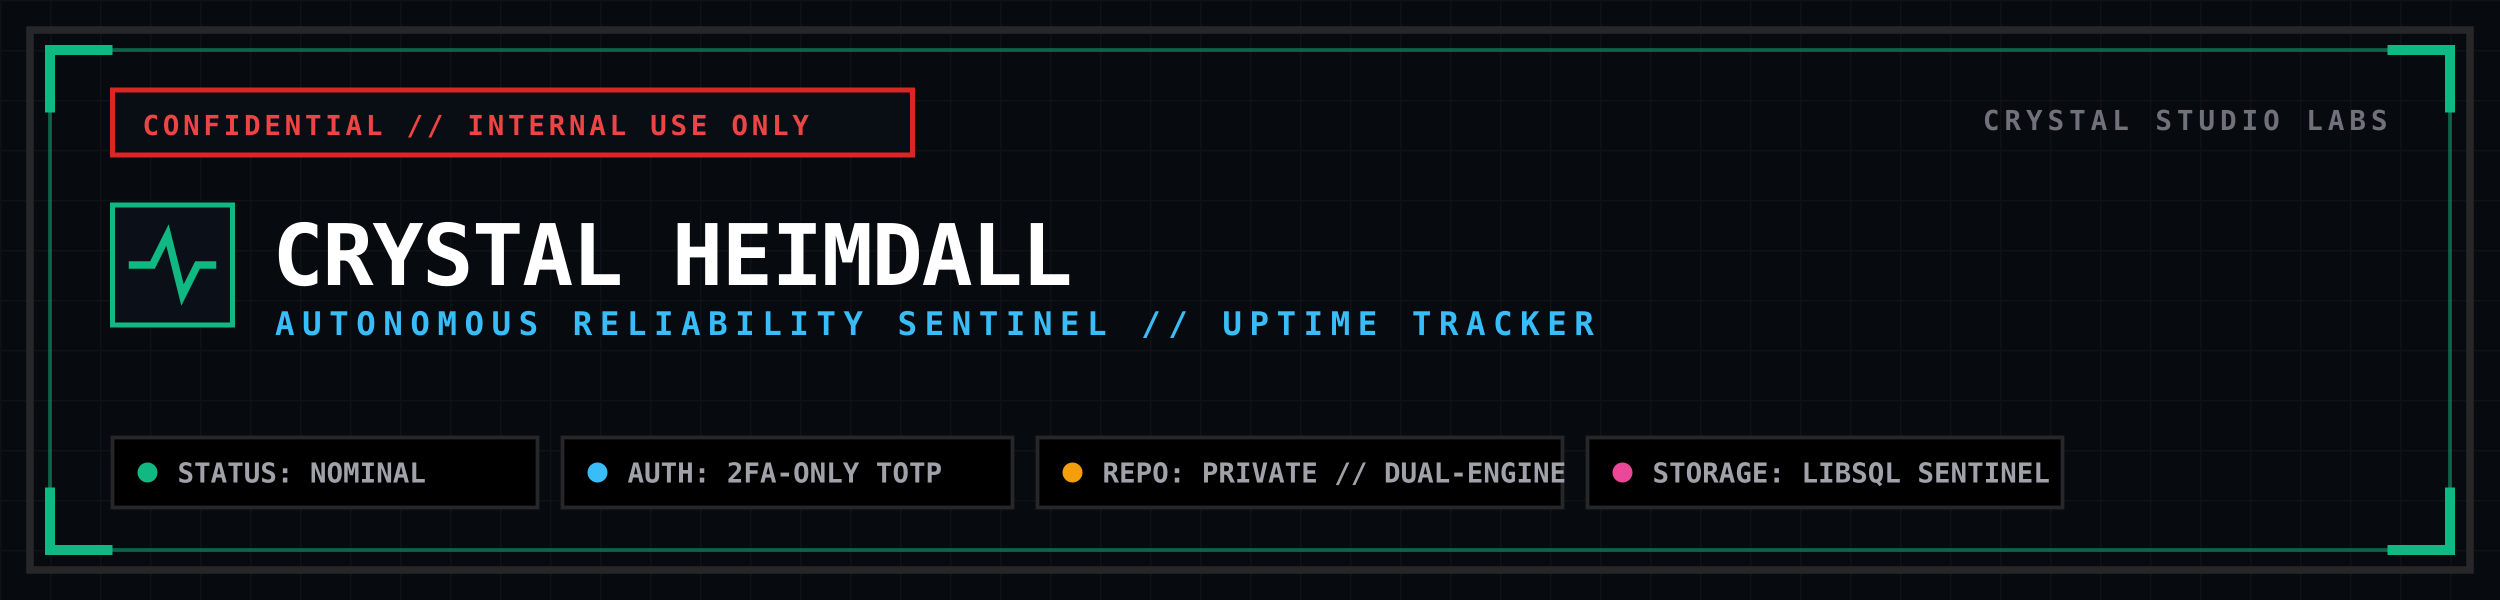
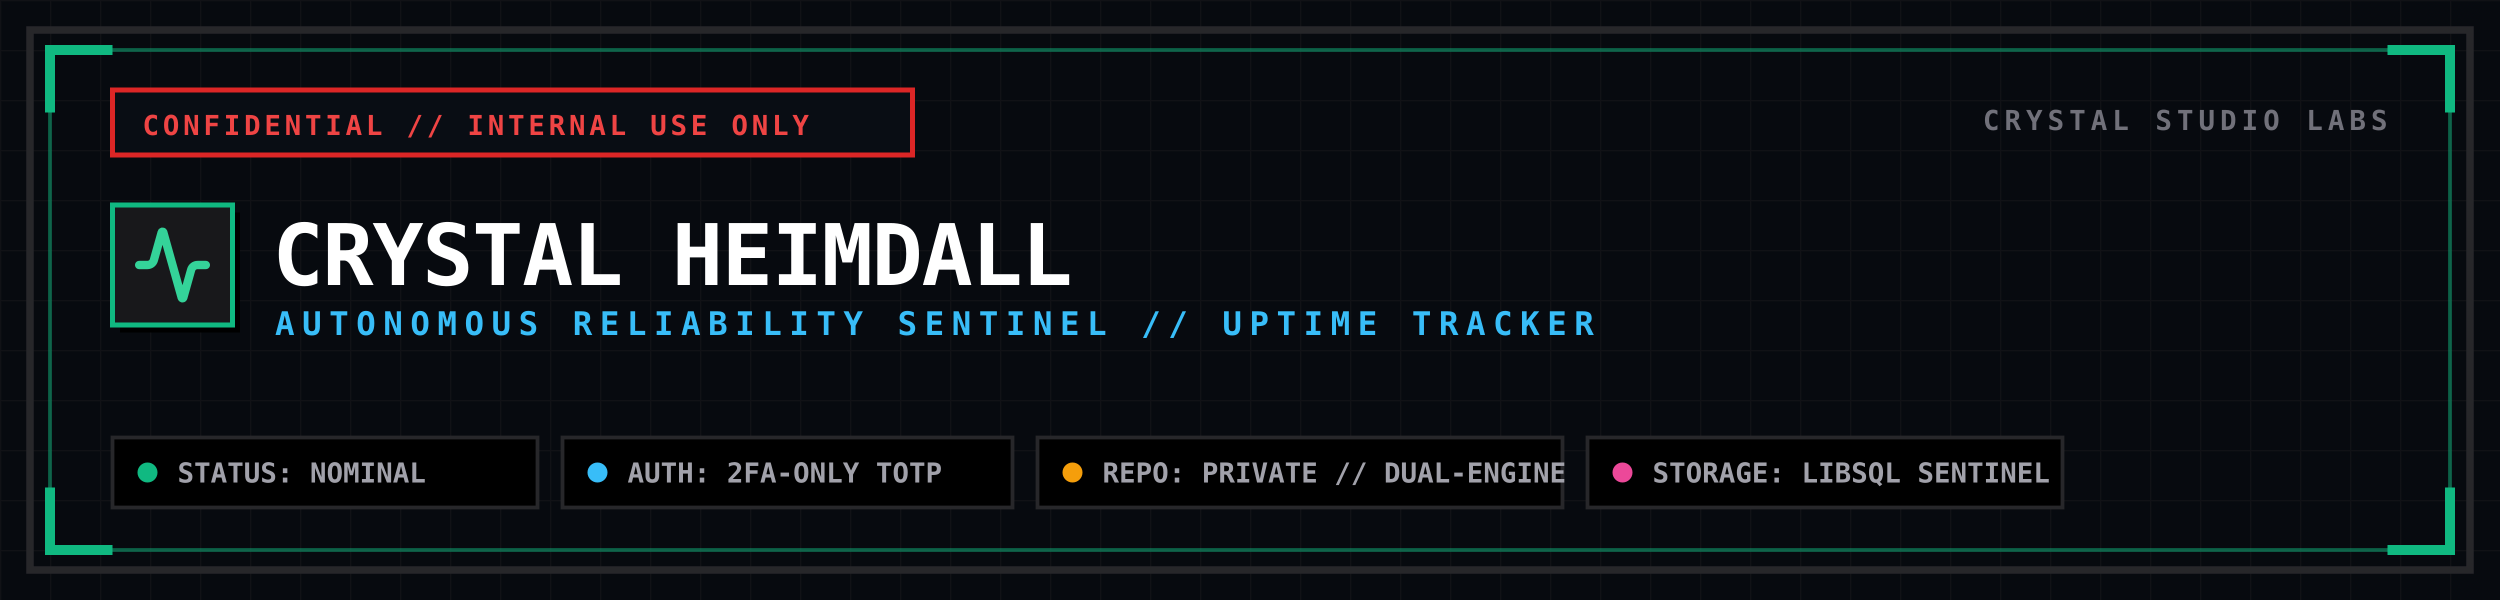
<svg xmlns="http://www.w3.org/2000/svg" viewBox="0 0 1000 240" width="1000" height="240" fill="none">
  <rect width="1000" height="240" fill="#070a0f" />
  <defs>
    <pattern id="banner-grid" width="20" height="20" patternUnits="userSpaceOnUse">
      <path d="M 20 0 L 0 0 0 20" fill="none" stroke="#18181b" stroke-width="1" stroke-opacity="0.6" />
    </pattern>
  </defs>
  <rect width="1000" height="240" fill="url(#banner-grid)" />
  <rect x="12" y="12" width="976" height="216" stroke="#27272a" stroke-width="3" fill="none" />
  <rect x="20" y="20" width="960" height="200" stroke="#10b981" stroke-width="1.5" stroke-opacity="0.5" fill="none" />
  <path d="M 20 45 L 20 20 L 45 20" stroke="#10b981" stroke-width="4" fill="none" />
  <path d="M 980 45 L 980 20 L 955 20" stroke="#10b981" stroke-width="4" fill="none" />
  <path d="M 20 195 L 20 220 L 45 220" stroke="#10b981" stroke-width="4" fill="none" />
  <path d="M 980 195 L 980 220 L 955 220" stroke="#10b981" stroke-width="4" fill="none" />
  <g transform="translate(45, 36)">
    <rect width="320" height="26" fill="#090d14" stroke="#dc2626" stroke-width="2" />
    <text x="12" y="18" fill="#ef4444" font-family="'JetBrains Mono', monospace" font-size="11" font-weight="900" letter-spacing="1.5">CONFIDENTIAL // INTERNAL USE ONLY</text>
  </g>
  <text x="955" y="52" fill="#71717a" font-family="'JetBrains Mono', monospace" font-size="11" font-weight="800" text-anchor="end" letter-spacing="2">CRYSTAL STUDIO LABS</text>
  <g transform="translate(45, 82)">
-     <rect width="48" height="48" fill="#0b0f17" stroke="#10b981" stroke-width="2" />
-     <path d="M 8 24 L 16 24 L 22 12 L 28 36 L 34 24 L 40 24" stroke="#10b981" stroke-width="3" stroke-linecap="square" fill="none" />
+     <rect x="3" y="3" width="48" height="48" fill="#000000" />
+     <rect width="48" height="48" fill="#18181b" stroke="#10b981" stroke-width="2" />
+     <g transform="translate(8, 8) scale(1.33333)">
+       <path d="M22 12h-2.48a2 2 0 0 0-1.93 1.46l-2.35 8.36a.25.25 0 0 1-.48 0L9.24 2.18a.25.25 0 0 0-.48 0l-2.35 8.36A2 2 0 0 1 4.49 12H2" stroke="#34d399" stroke-width="2.5" stroke-linecap="round" stroke-linejoin="round" fill="none" />
+     </g>
    <text x="64" y="32" fill="#ffffff" font-family="'JetBrains Mono', monospace" font-size="34" font-weight="900" letter-spacing="-0.5">CRYSTAL HEIMDALL</text>
    <text x="65" y="52" fill="#38bdf8" font-family="'JetBrains Mono', monospace" font-size="13" font-weight="800" letter-spacing="3">AUTONOMOUS RELIABILITY SENTINEL // UPTIME TRACKER</text>
  </g>
  <g transform="translate(45, 175)">
    <g transform="translate(0, 0)">
      <rect width="170" height="28" fill="#000000" stroke="#27272a" stroke-width="1.5" />
      <circle cx="14" cy="14" r="4" fill="#10b981" />
      <text x="26" y="18" fill="#a1a1aa" font-family="'JetBrains Mono', monospace" font-size="11" font-weight="700">STATUS: NOMINAL</text>
    </g>
    <g transform="translate(180, 0)">
      <rect width="180" height="28" fill="#000000" stroke="#27272a" stroke-width="1.5" />
      <circle cx="14" cy="14" r="4" fill="#38bdf8" />
      <text x="26" y="18" fill="#a1a1aa" font-family="'JetBrains Mono', monospace" font-size="11" font-weight="700">AUTH: 2FA-ONLY TOTP</text>
    </g>
    <g transform="translate(370, 0)">
      <rect width="210" height="28" fill="#000000" stroke="#27272a" stroke-width="1.5" />
      <circle cx="14" cy="14" r="4" fill="#f59e0b" />
      <text x="26" y="18" fill="#a1a1aa" font-family="'JetBrains Mono', monospace" font-size="11" font-weight="700">REPO: PRIVATE // DUAL-ENGINE</text>
    </g>
    <g transform="translate(590, 0)">
      <rect width="190" height="28" fill="#000000" stroke="#27272a" stroke-width="1.5" />
      <circle cx="14" cy="14" r="4" fill="#ec4899" />
      <text x="26" y="18" fill="#a1a1aa" font-family="'JetBrains Mono', monospace" font-size="11" font-weight="700">STORAGE: LIBSQL SENTINEL</text>
    </g>
  </g>
</svg>
